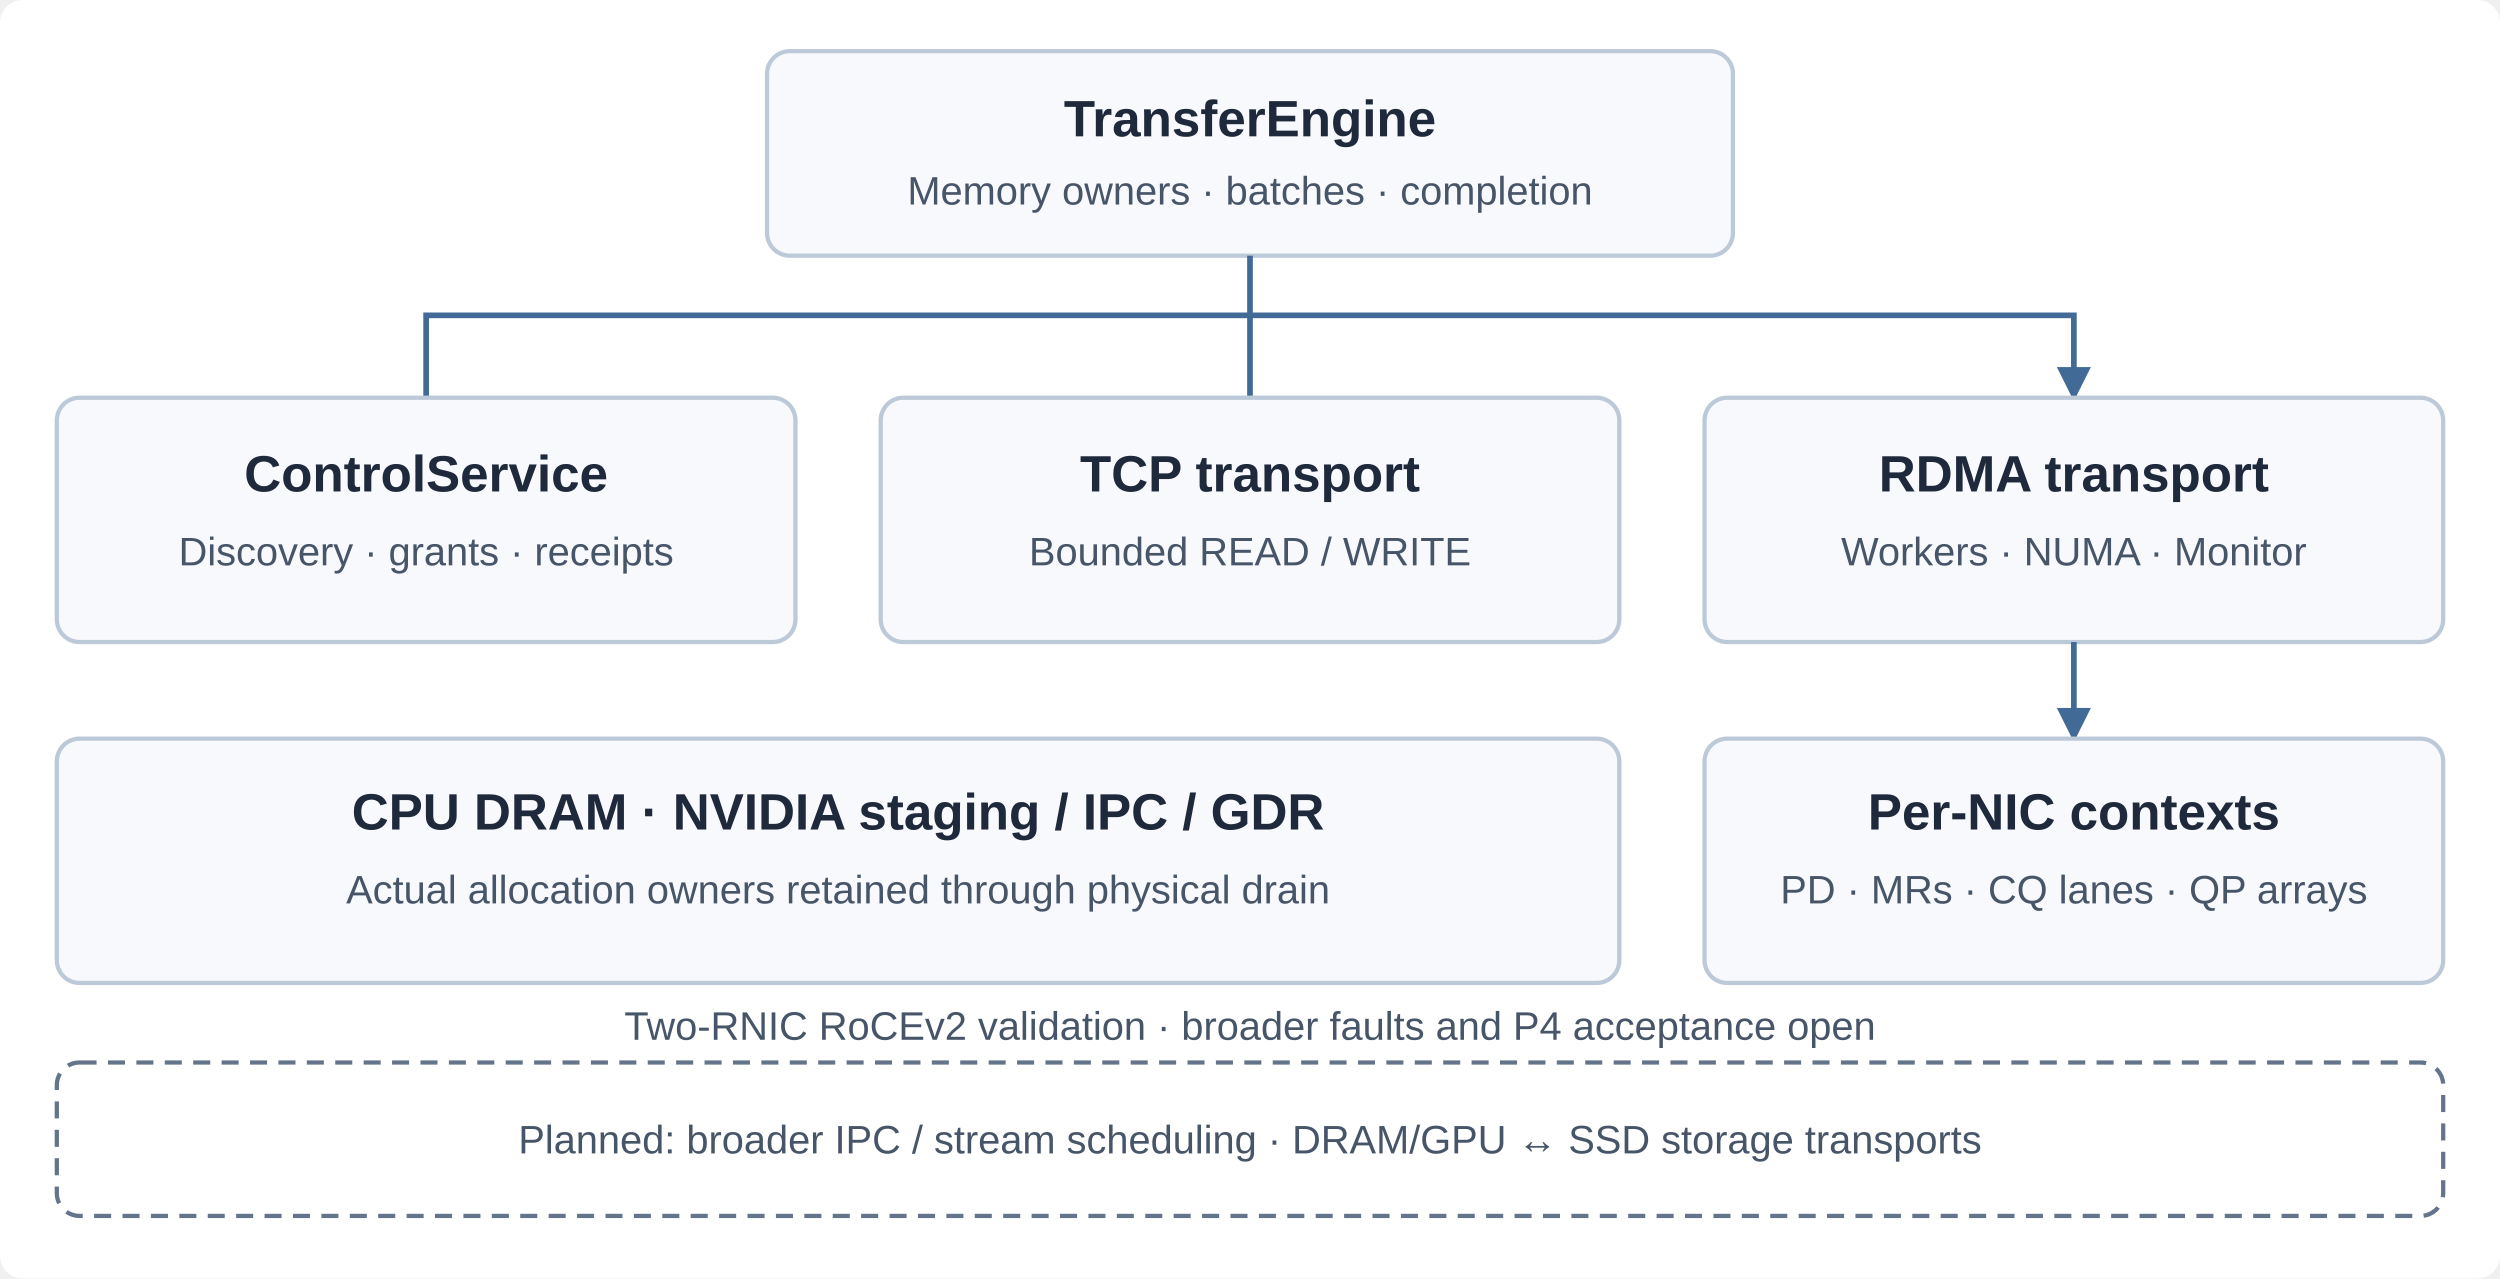
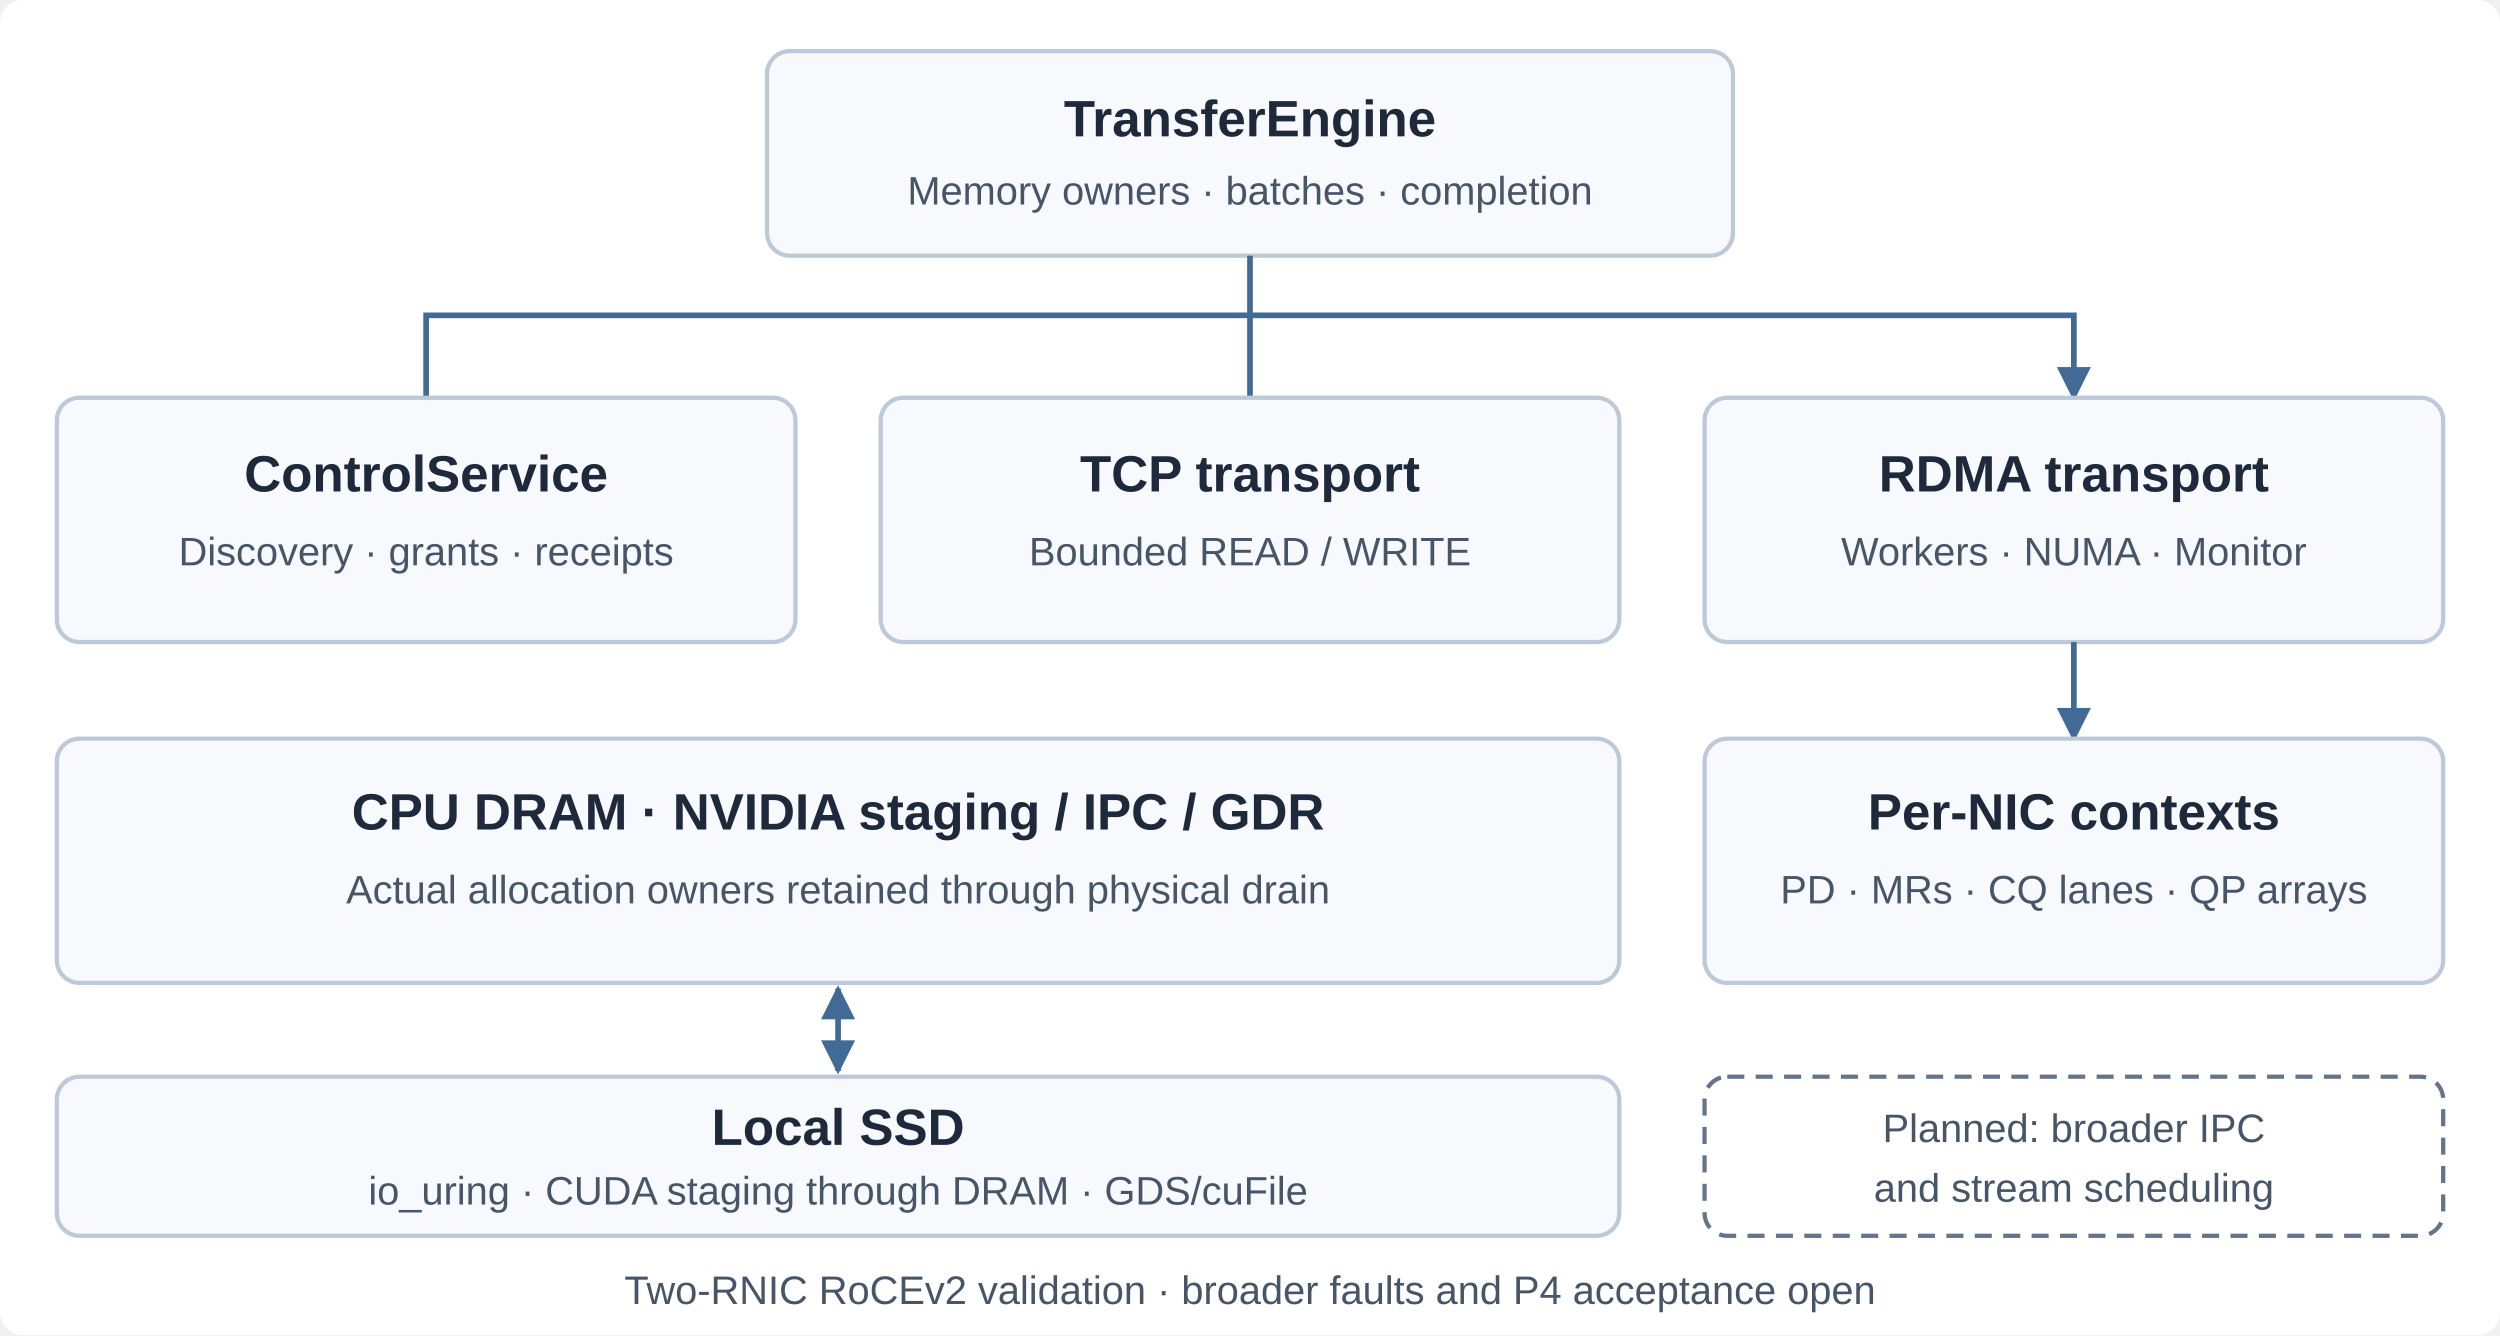
- <svg xmlns="http://www.w3.org/2000/svg" viewBox="0 0 880 450" role="img" aria-labelledby="title desc">
+ <svg xmlns="http://www.w3.org/2000/svg" viewBox="0 0 880 470" role="img" aria-labelledby="title desc">
  <style>
.canvas{fill:#fff}.box{fill:#f7f9fc;stroke:#bcc9d8;stroke-width:1.5;rx:8}.label{font:600 18px Arial,sans-serif;fill:#1e293b}.small{font:14px Arial,sans-serif;fill:#475569}.edge{fill:none;stroke:#426a97;stroke-width:2}.future{fill:none;stroke:#64748b;stroke-width:1.5;stroke-dasharray:6 4}
@media(prefers-color-scheme:dark){.canvas{fill:#14181e}.box{fill:#202735;stroke:#627289}.label{fill:#e2e8f0}.small{fill:#b9c5d6}.edge{stroke:#91b7df}.future{stroke:#a6b3c6}}
</style>
-   <rect class="canvas" width="880" height="450" rx="8" />
+   <rect class="canvas" width="880" height="470" rx="8" />
  <defs>
    <marker id="arrow" viewBox="0 0 10 10" refX="9" refY="5" markerWidth="6" markerHeight="6" orient="auto-start-reverse">
      <path d="M0 0 10 5 0 10Z" fill="#426a97" />
    </marker>
  </defs>
  <rect class="box" x="270" y="18" width="340" height="72" />
  <text class="label" x="440" y="48" text-anchor="middle">TransferEngine</text>
  <text class="small" x="440" y="72" text-anchor="middle">Memory owners · batches · completion</text>
  <path class="edge" d="M440 90V111H150V140M440 111V140M440 111H730V140" marker-end="url(#arrow)" />
  <rect class="box" x="20" y="140" width="260" height="86" />
  <text class="label" x="150" y="173" text-anchor="middle">ControlService</text>
  <text class="small" x="150" y="199" text-anchor="middle">Discovery · grants · receipts</text>
  <rect class="box" x="310" y="140" width="260" height="86" />
  <text class="label" x="440" y="173" text-anchor="middle">TCP transport</text>
  <text class="small" x="440" y="199" text-anchor="middle">Bounded READ / WRITE</text>
  <rect class="box" x="600" y="140" width="260" height="86" />
  <text class="label" x="730" y="173" text-anchor="middle">RDMA transport</text>
  <text class="small" x="730" y="199" text-anchor="middle">Workers · NUMA · Monitor</text>
  <path class="edge" d="M730 226V260" marker-end="url(#arrow)" />
  <rect class="box" x="600" y="260" width="260" height="86" />
  <text class="label" x="730" y="292" text-anchor="middle">Per-NIC contexts</text>
  <text class="small" x="730" y="318" text-anchor="middle">PD · MRs · CQ lanes · QP arrays</text>
  <rect class="box" x="20" y="260" width="550" height="86" />
  <text class="label" x="295" y="292" text-anchor="middle">CPU DRAM · NVIDIA staging / IPC / GDR</text>
  <text class="small" x="295" y="318" text-anchor="middle">Actual allocation owners retained through physical drain</text>
-   <rect class="future" x="20" y="374" width="840" height="54" rx="8" />
-   <text class="small" x="440" y="366" text-anchor="middle">Two-RNIC RoCEv2 validation · broader faults and P4 acceptance open</text>
-   <text class="small" x="440" y="406" text-anchor="middle">Planned: broader IPC / stream scheduling · DRAM/GPU ↔ SSD storage transports</text>
+   <path class="edge" d="M295 348V377" marker-start="url(#arrow)" marker-end="url(#arrow)" />
+   <rect class="box" x="20" y="379" width="550" height="56" />
+   <text class="label" x="295" y="403" text-anchor="middle">Local SSD</text>
+   <text class="small" x="295" y="424" text-anchor="middle">io_uring · CUDA staging through DRAM · GDS/cuFile</text>
+   <rect class="future" x="600" y="379" width="260" height="56" rx="8" />
+   <text class="small" x="730" y="402" text-anchor="middle">Planned: broader IPC</text>
+   <text class="small" x="730" y="423" text-anchor="middle">and stream scheduling</text>
+   <text class="small" x="440" y="459" text-anchor="middle">Two-RNIC RoCEv2 validation · broader faults and P4 acceptance open</text>
</svg>
